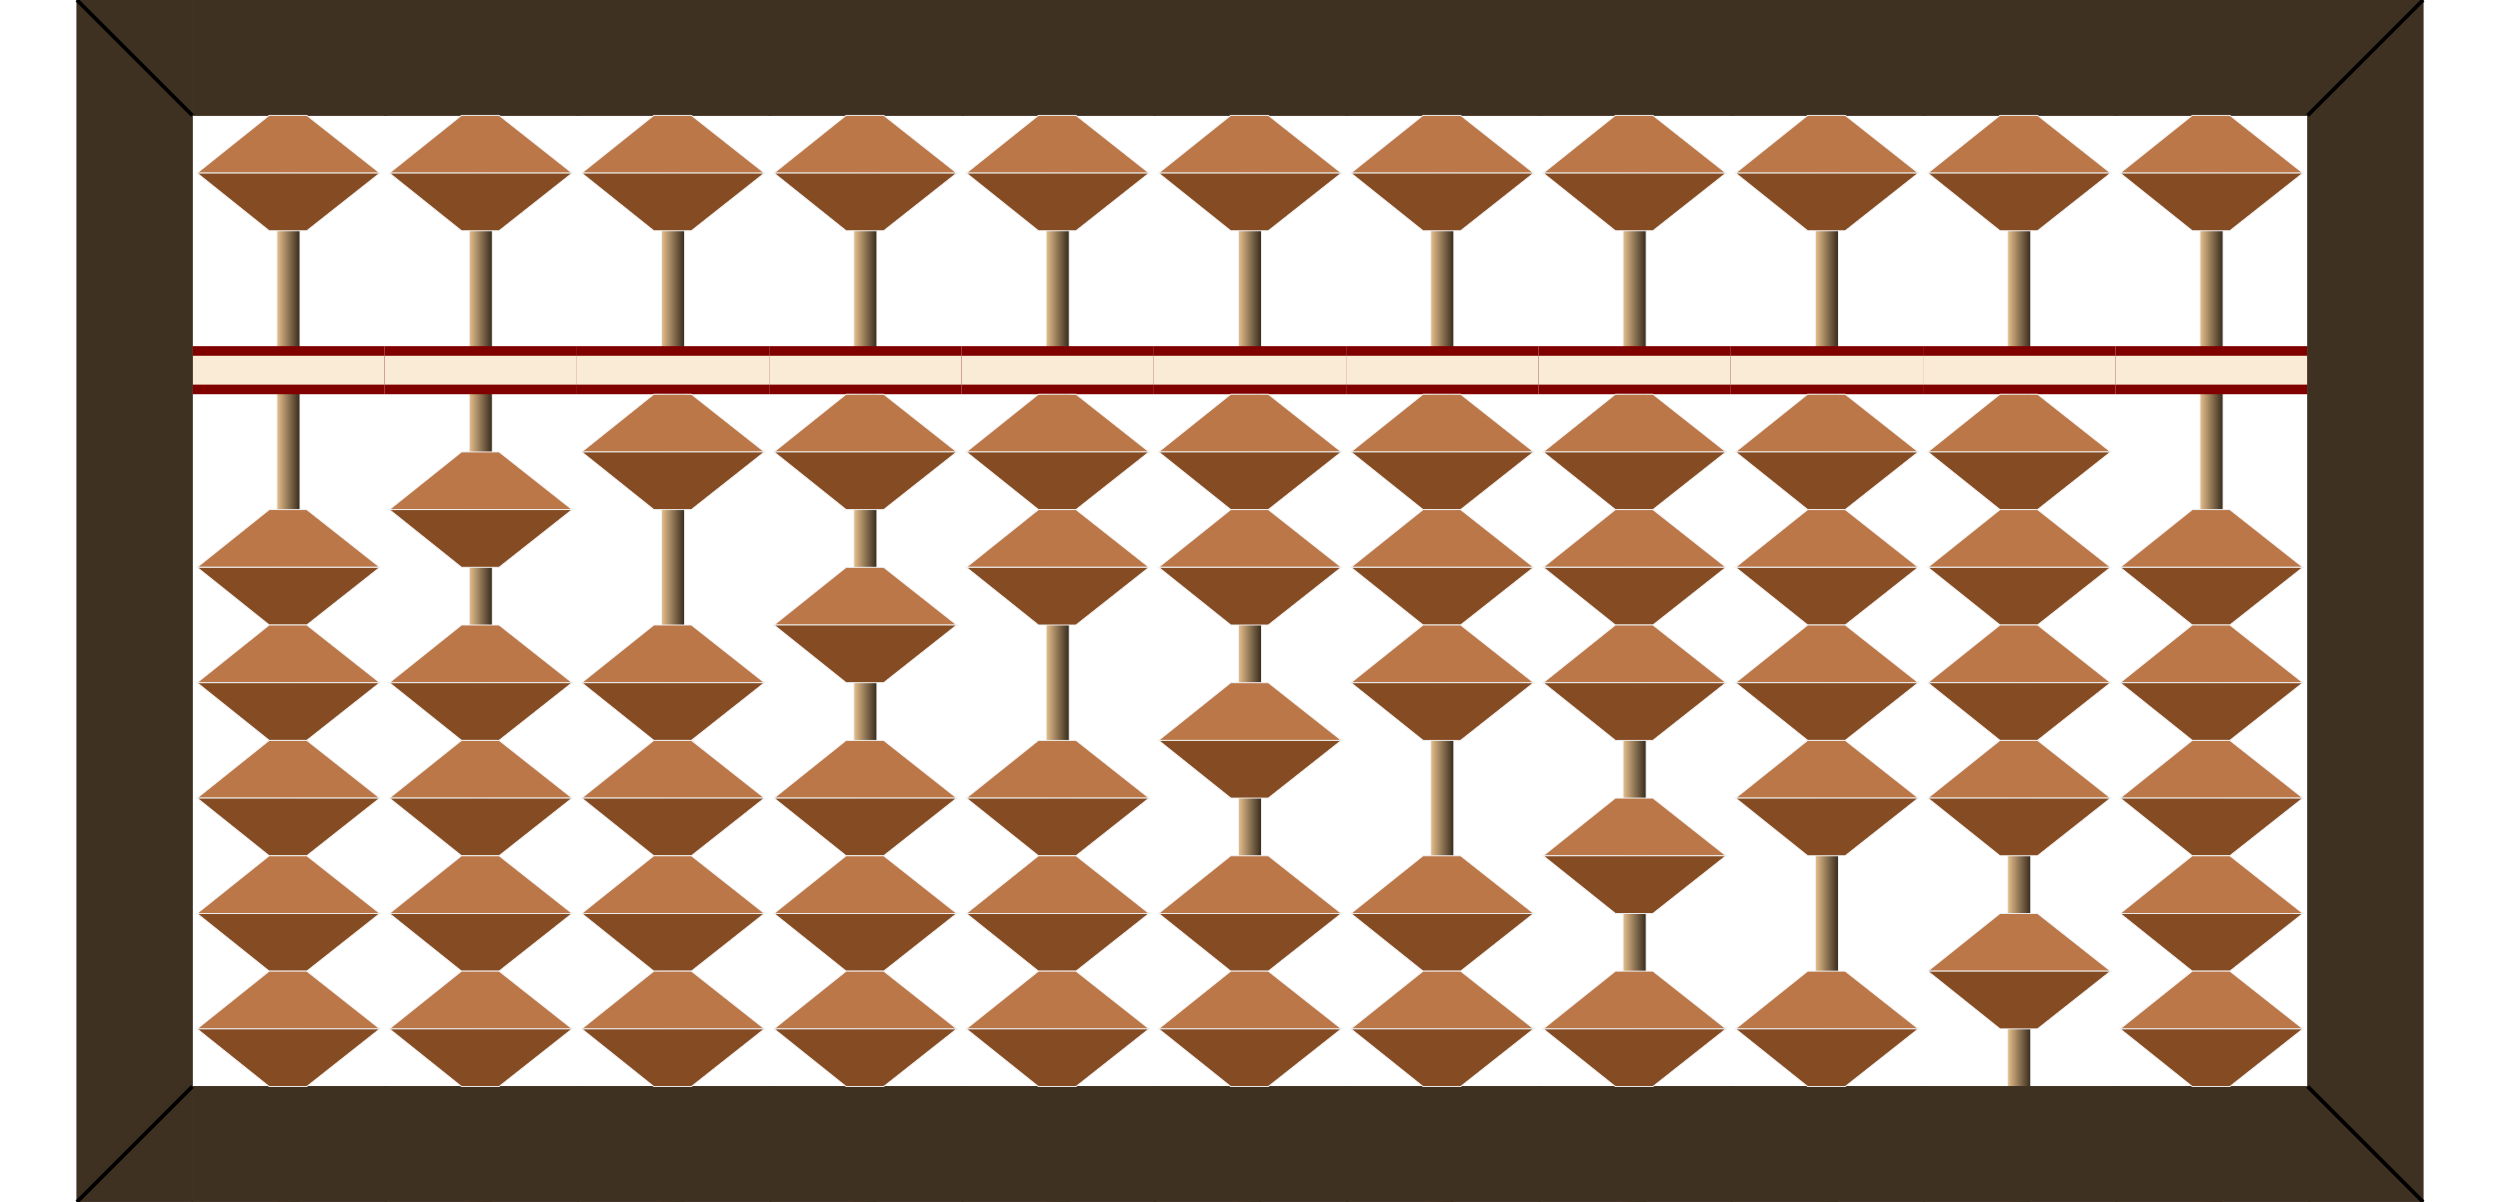
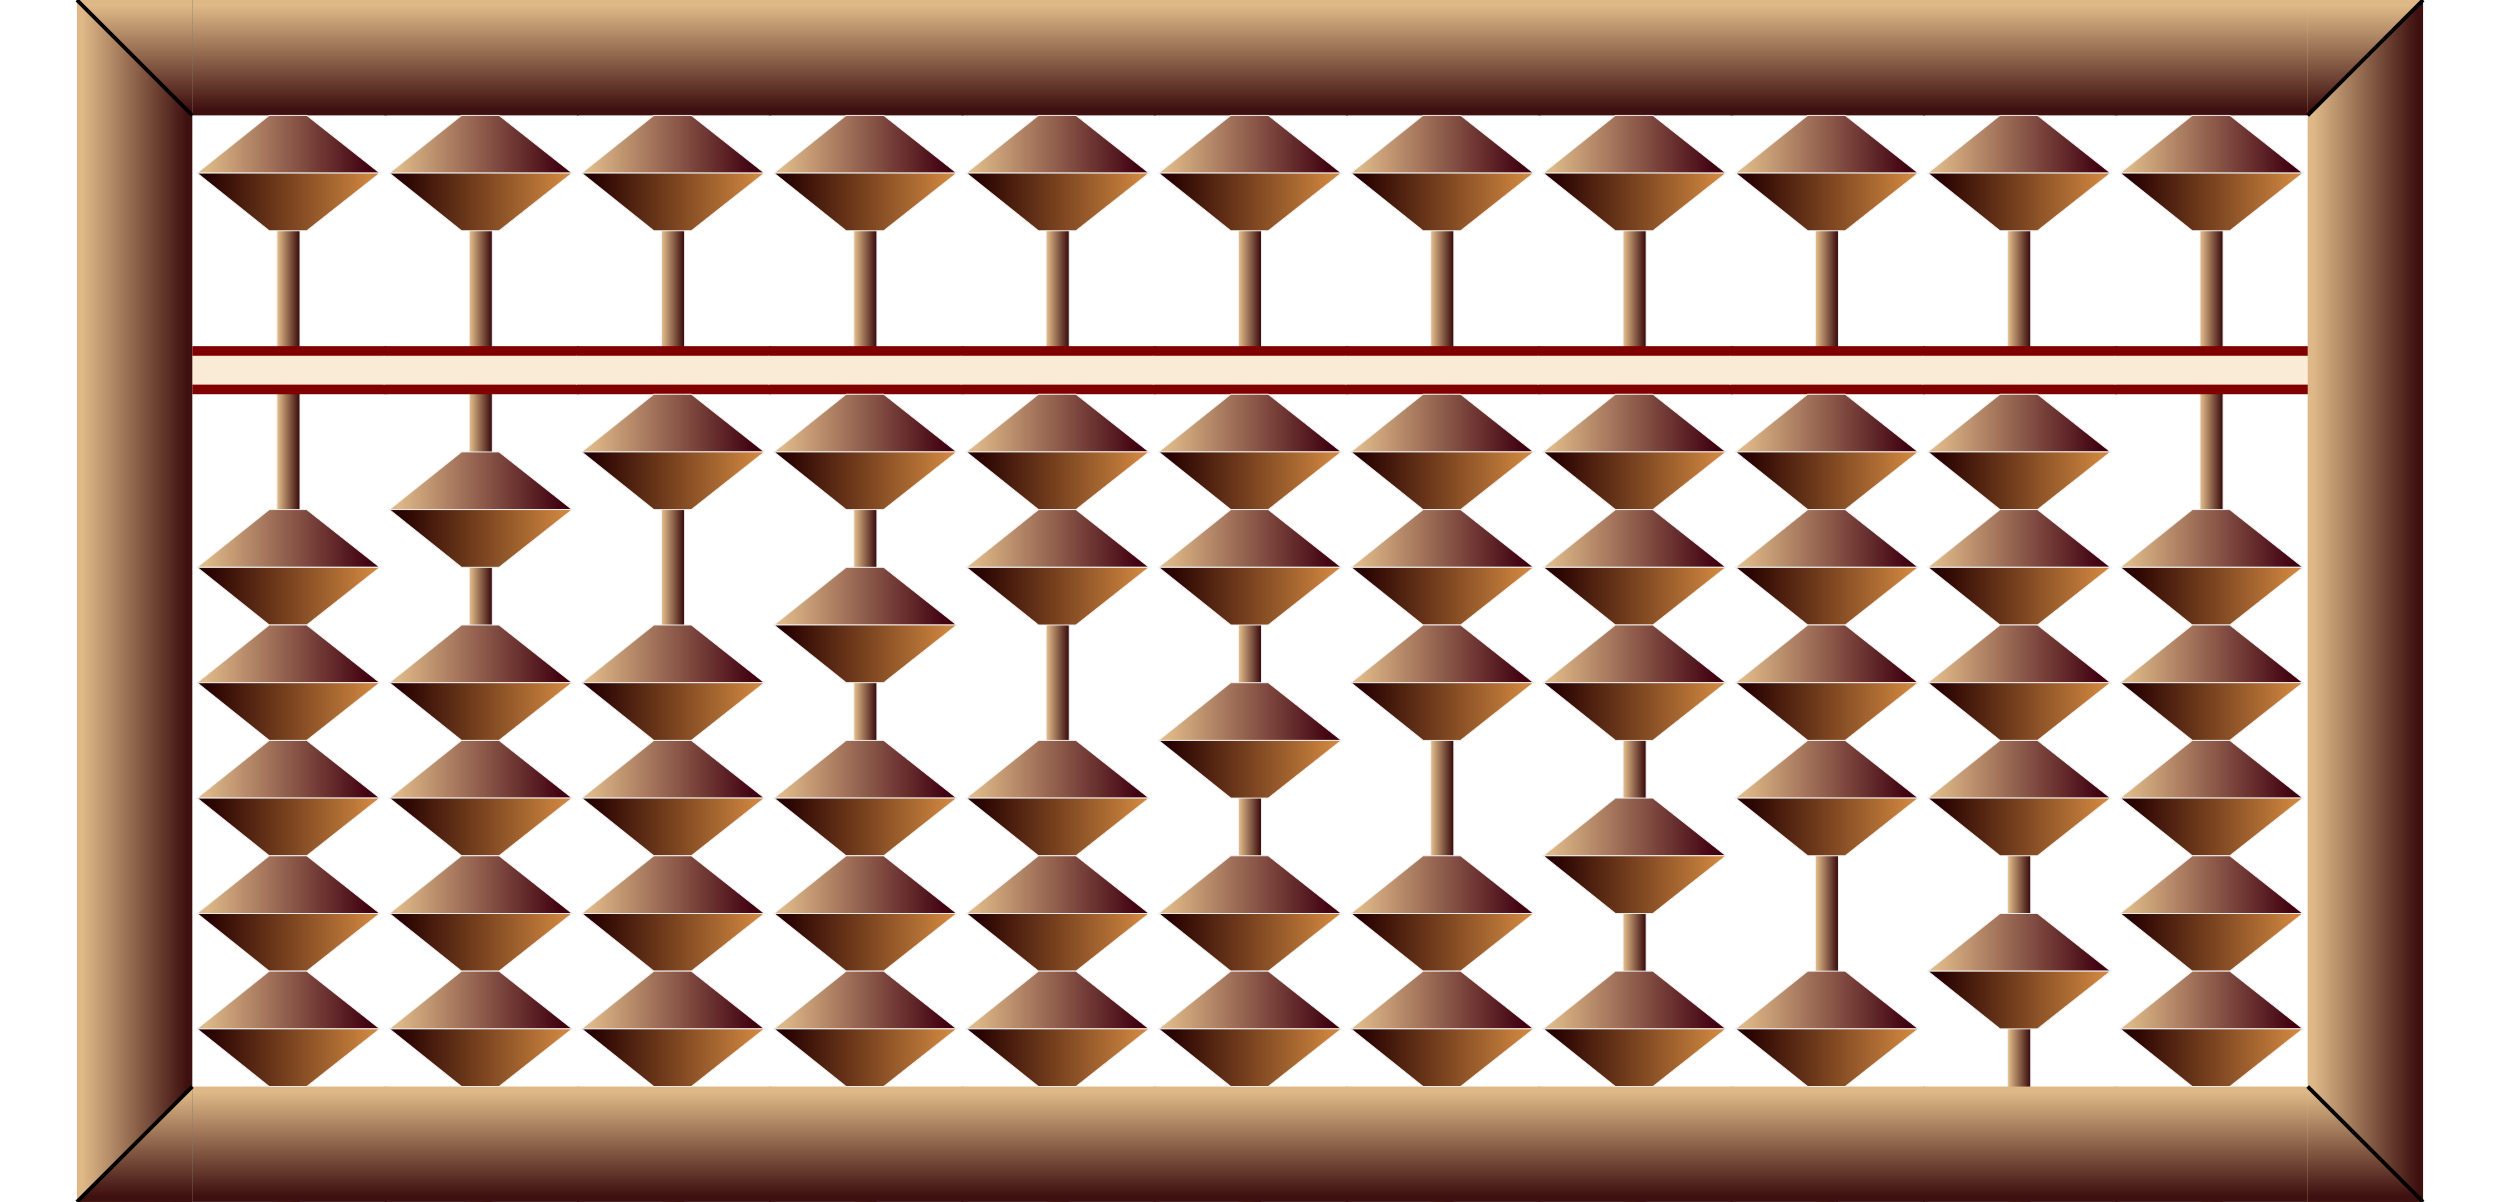
<svg xmlns="http://www.w3.org/2000/svg" x="0px" y="0px" width="1300.0px" height="625.0px" viewBox="0 0 2600 1250">
  <defs>
    <radialGradient id="grad1" cx="50%" cy="50%" r="50%" fx="30%" fy="40%">
      <stop offset="0%" stop-color="antiquewhite" />
      <stop offset="80%" stop-color="Darkgreen" />
    </radialGradient>
    <linearGradient id="rodgrad">
      <stop offset="5%" stop-color="BurlyWood" />
-       <stop offset="95%" stop-color="#3f3121" />
+       <stop offset="95%" stop-color="#3f1010" />
+     </linearGradient>
+     <linearGradient id="rodgrad2" gradientTransform="rotate(90)">
+       <stop offset="5%" stop-color="BurlyWood" />
+       <stop offset="95%" stop-color="#3f1010" />
+     </linearGradient>
+     <linearGradient id="jap1">
+       <stop offset="5%" stop-color="BurlyWood" />
+       <stop offset="95%" stop-color="#3f0010" />
+     </linearGradient>
+     <linearGradient id="jap2">
+       <stop offset="5%" stop-color="#250000" />
+       <stop offset="95%" stop-color="Peru" />
    </linearGradient>
    <g id="bead">
-       <polygon fill="#bb7748" stroke="#F2F2F2" points="80,0 5,60 195,60 119,0" />
-       <polygon fill="#854c24" stroke="#F2F2F2" points="119,120 195,60 5,60 80,120" />
+       <polygon fill="url(#jap1)" stroke="#F2F2F2" points="80,0 5,60 195,60 119,0" />
+       <polygon fill="url(#jap2)" stroke="#F2F2F2" points="119,120 195,60 5,60 80,120" />
    </g>
    <g id="bead2">
      <ellipse cx="100" cy="60" rx="90" ry="59.5" fill="url(#grad1)" stroke="#F2F2F2" />
    </g>
    <g id="frame">
-       <rect y="0" fill="#3f3121" stroke="#3f3121" width="202" height="120" />
+       <rect y="0" fill="url(#rodgrad2)" width="202" height="120" />
    </g>
    <g id="bar">
-       <rect x="0" y="0" width="200" height="50" fill="Maroon" />
-       <rect y="10" fill="AntiqueWhite" width="200" height="30" />
+       <rect x="0" y="0" width="202" height="50" fill="Maroon" />
+       <rect x="-1" y="10" fill="AntiqueWhite" width="202" height="30" />
    </g>
    <g id="bardot">
      <use href="#bar" />
      <circle cx="100" cy="25" r="12" stroke="black" stroke-width="3" fill="green" />
    </g>
  </defs>
  <rect x="288" y="0.5" fill="url(#rodgrad)" stroke="#F2F2F2" width="24" height="1250" />
  <use href="#frame" x="200" y="0" />
  <use href="#frame" x="200" y="1130" />
  <use href="#bar" x="200" y="360" />
  <use href="#bead" x="200" y="120" />
  <use href="#bead" x="200" y="530" />
  <use href="#bead" x="200" y="650" />
  <use href="#bead" x="200" y="770" />
  <use href="#bead" x="200" y="890" />
  <use href="#bead" x="200" y="1010" />
  <rect x="488" y="0.5" fill="url(#rodgrad)" stroke="#F2F2F2" width="24" height="1250" />
  <use href="#frame" x="400" y="0" />
  <use href="#frame" x="400" y="1130" />
  <use href="#bar" x="400" y="360" />
  <use href="#bead" x="400" y="120" />
  <use href="#bead" x="400" y="470" />
  <use href="#bead" x="400" y="650" />
  <use href="#bead" x="400" y="770" />
  <use href="#bead" x="400" y="890" />
  <use href="#bead" x="400" y="1010" />
  <rect x="688" y="0.5" fill="url(#rodgrad)" stroke="#F2F2F2" width="24" height="1250" />
  <use href="#frame" x="600" y="0" />
  <use href="#frame" x="600" y="1130" />
  <use href="#bar" x="600" y="360" />
  <use href="#bead" x="600" y="120" />
  <use href="#bead" x="600" y="410" />
  <use href="#bead" x="600" y="650" />
  <use href="#bead" x="600" y="770" />
  <use href="#bead" x="600" y="890" />
  <use href="#bead" x="600" y="1010" />
  <rect x="888" y="0.5" fill="url(#rodgrad)" stroke="#F2F2F2" width="24" height="1250" />
  <use href="#frame" x="800" y="0" />
  <use href="#frame" x="800" y="1130" />
  <use href="#bar" x="800" y="360" />
  <use href="#bead" x="800" y="120" />
  <use href="#bead" x="800" y="410" />
  <use href="#bead" x="800" y="590" />
  <use href="#bead" x="800" y="770" />
  <use href="#bead" x="800" y="890" />
  <use href="#bead" x="800" y="1010" />
  <rect x="1088" y="0.5" fill="url(#rodgrad)" stroke="#F2F2F2" width="24" height="1250" />
  <use href="#frame" x="1000" y="0" />
  <use href="#frame" x="1000" y="1130" />
  <use href="#bar" x="1000" y="360" />
  <use href="#bead" x="1000" y="120" />
  <use href="#bead" x="1000" y="410" />
  <use href="#bead" x="1000" y="530" />
  <use href="#bead" x="1000" y="770" />
  <use href="#bead" x="1000" y="890" />
  <use href="#bead" x="1000" y="1010" />
  <rect x="1288" y="0.5" fill="url(#rodgrad)" stroke="#F2F2F2" width="24" height="1250" />
  <use href="#frame" x="1200" y="0" />
  <use href="#frame" x="1200" y="1130" />
  <use href="#bar" x="1200" y="360" />
  <use href="#bead" x="1200" y="120" />
  <use href="#bead" x="1200" y="410" />
  <use href="#bead" x="1200" y="530" />
  <use href="#bead" x="1200" y="710" />
  <use href="#bead" x="1200" y="890" />
  <use href="#bead" x="1200" y="1010" />
  <rect x="1488" y="0.5" fill="url(#rodgrad)" stroke="#F2F2F2" width="24" height="1250" />
  <use href="#frame" x="1400" y="0" />
  <use href="#frame" x="1400" y="1130" />
  <use href="#bar" x="1400" y="360" />
  <use href="#bead" x="1400" y="120" />
  <use href="#bead" x="1400" y="410" />
  <use href="#bead" x="1400" y="530" />
  <use href="#bead" x="1400" y="650" />
  <use href="#bead" x="1400" y="890" />
  <use href="#bead" x="1400" y="1010" />
  <rect x="1688" y="0.5" fill="url(#rodgrad)" stroke="#F2F2F2" width="24" height="1250" />
  <use href="#frame" x="1600" y="0" />
  <use href="#frame" x="1600" y="1130" />
  <use href="#bar" x="1600" y="360" />
  <use href="#bead" x="1600" y="120" />
  <use href="#bead" x="1600" y="410" />
  <use href="#bead" x="1600" y="530" />
  <use href="#bead" x="1600" y="650" />
  <use href="#bead" x="1600" y="830" />
  <use href="#bead" x="1600" y="1010" />
  <rect x="1888" y="0.5" fill="url(#rodgrad)" stroke="#F2F2F2" width="24" height="1250" />
  <use href="#frame" x="1800" y="0" />
  <use href="#frame" x="1800" y="1130" />
  <use href="#bar" x="1800" y="360" />
  <use href="#bead" x="1800" y="120" />
  <use href="#bead" x="1800" y="410" />
  <use href="#bead" x="1800" y="530" />
  <use href="#bead" x="1800" y="650" />
  <use href="#bead" x="1800" y="770" />
  <use href="#bead" x="1800" y="1010" />
  <rect x="2088" y="0.5" fill="url(#rodgrad)" stroke="#F2F2F2" width="24" height="1250" />
  <use href="#frame" x="2000" y="0" />
  <use href="#frame" x="2000" y="1130" />
  <use href="#bar" x="2000" y="360" />
  <use href="#bead" x="2000" y="120" />
  <use href="#bead" x="2000" y="410" />
  <use href="#bead" x="2000" y="530" />
  <use href="#bead" x="2000" y="650" />
  <use href="#bead" x="2000" y="770" />
  <use href="#bead" x="2000" y="950" />
  <rect x="2288" y="0.5" fill="url(#rodgrad)" stroke="#F2F2F2" width="24" height="1250" />
  <use href="#frame" x="2200" y="0" />
  <use href="#frame" x="2200" y="1130" />
  <use href="#bar" x="2200" y="360" />
  <use href="#bead" x="2200" y="120" />
  <use href="#bead" x="2200" y="530" />
  <use href="#bead" x="2200" y="650" />
  <use href="#bead" x="2200" y="770" />
  <use href="#bead" x="2200" y="890" />
  <use href="#bead" x="2200" y="1010" />
-   <rect x="80" y="0" fill="#3f3121" stroke="#3f3121" width="120" height="1250" />
+   <rect x="80" y="0" fill="url(#rodgrad)" width="120" height="1250" />
+   <polygon fill="url(#rodgrad2)" points="80,0 200,120 200,0" />
  <line x1="80" y1="0" x2="200" y2="120" stroke="black" stroke-width="4" />
+   <polygon fill="url(#rodgrad2)" points="80,1250      200,1130 200,1250" />
  <line x1="80" y1="1250" x2="200" y2="1130" stroke="black" stroke-width="4" />
-   <rect x="2400" y="0" fill="#3f3121" stroke="#3f3121" width="120" height="1250" />
+   <rect x="2400" y="0" fill="url(#rodgrad)" width="120" height="1250" />
+   <polygon fill="url(#rodgrad2)" points="2400,120      2520,0 2400,0" />
  <line x1="2400" y1="120" x2="2520" y2="0" stroke="black" stroke-width="4" />
+   <polygon fill="url(#rodgrad2)" points="2400,     1130 2520,1250 2400,1250" />
  <line x1="2400" y1="1130" x2="2520" y2="1250" stroke="black" stroke-width="4" />
</svg>
